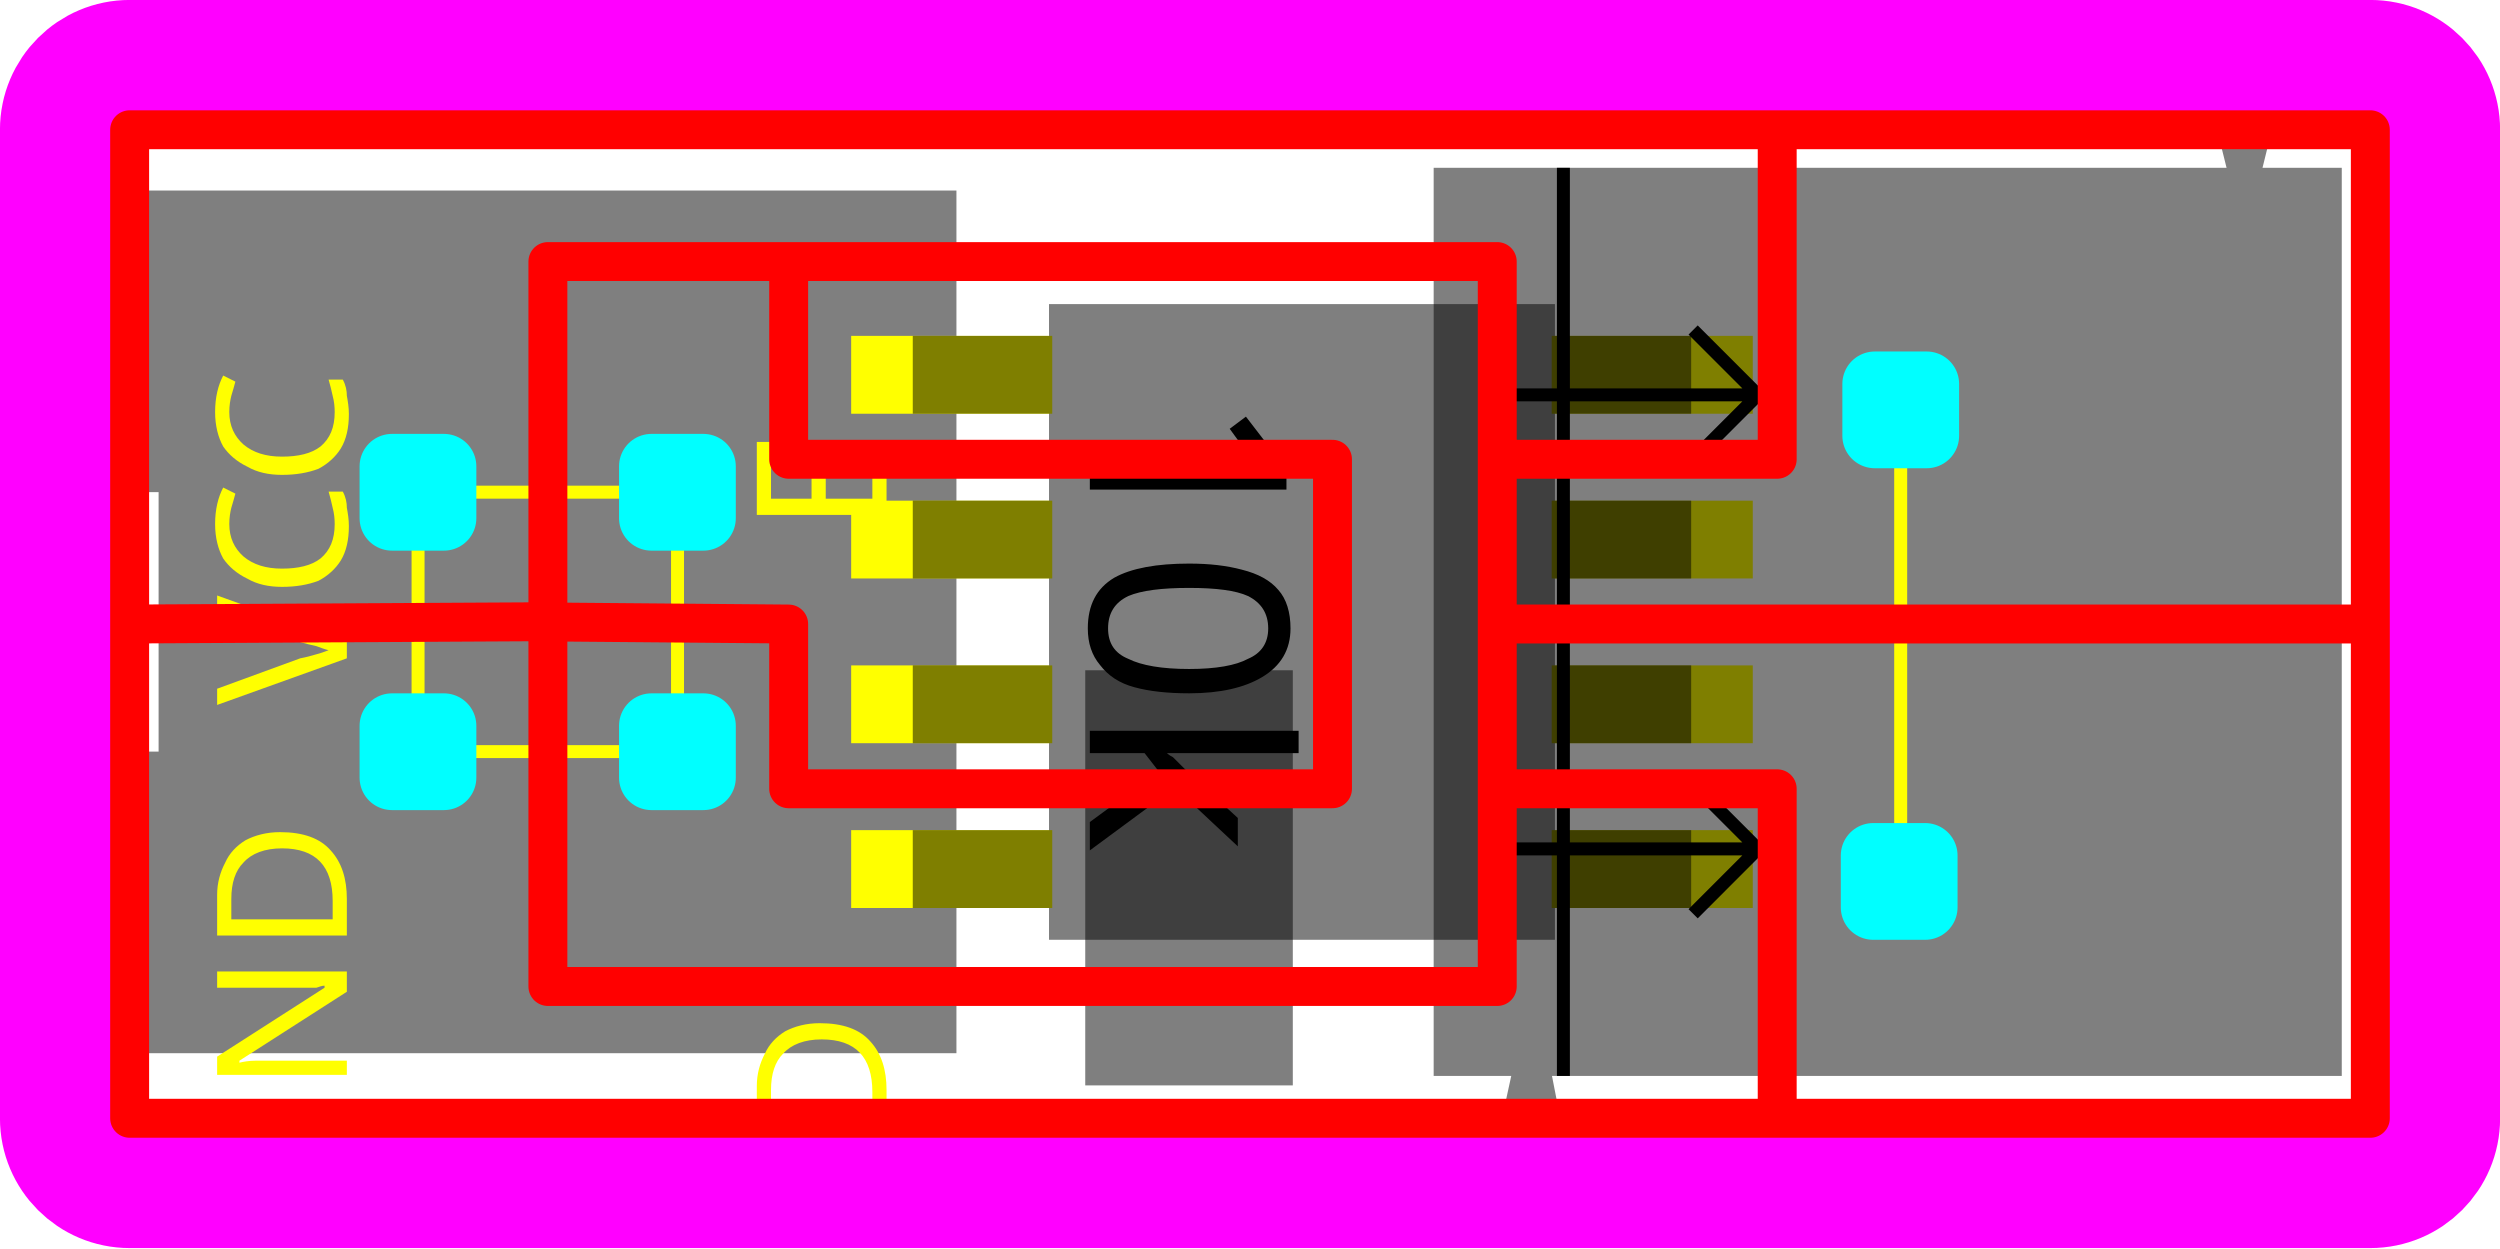
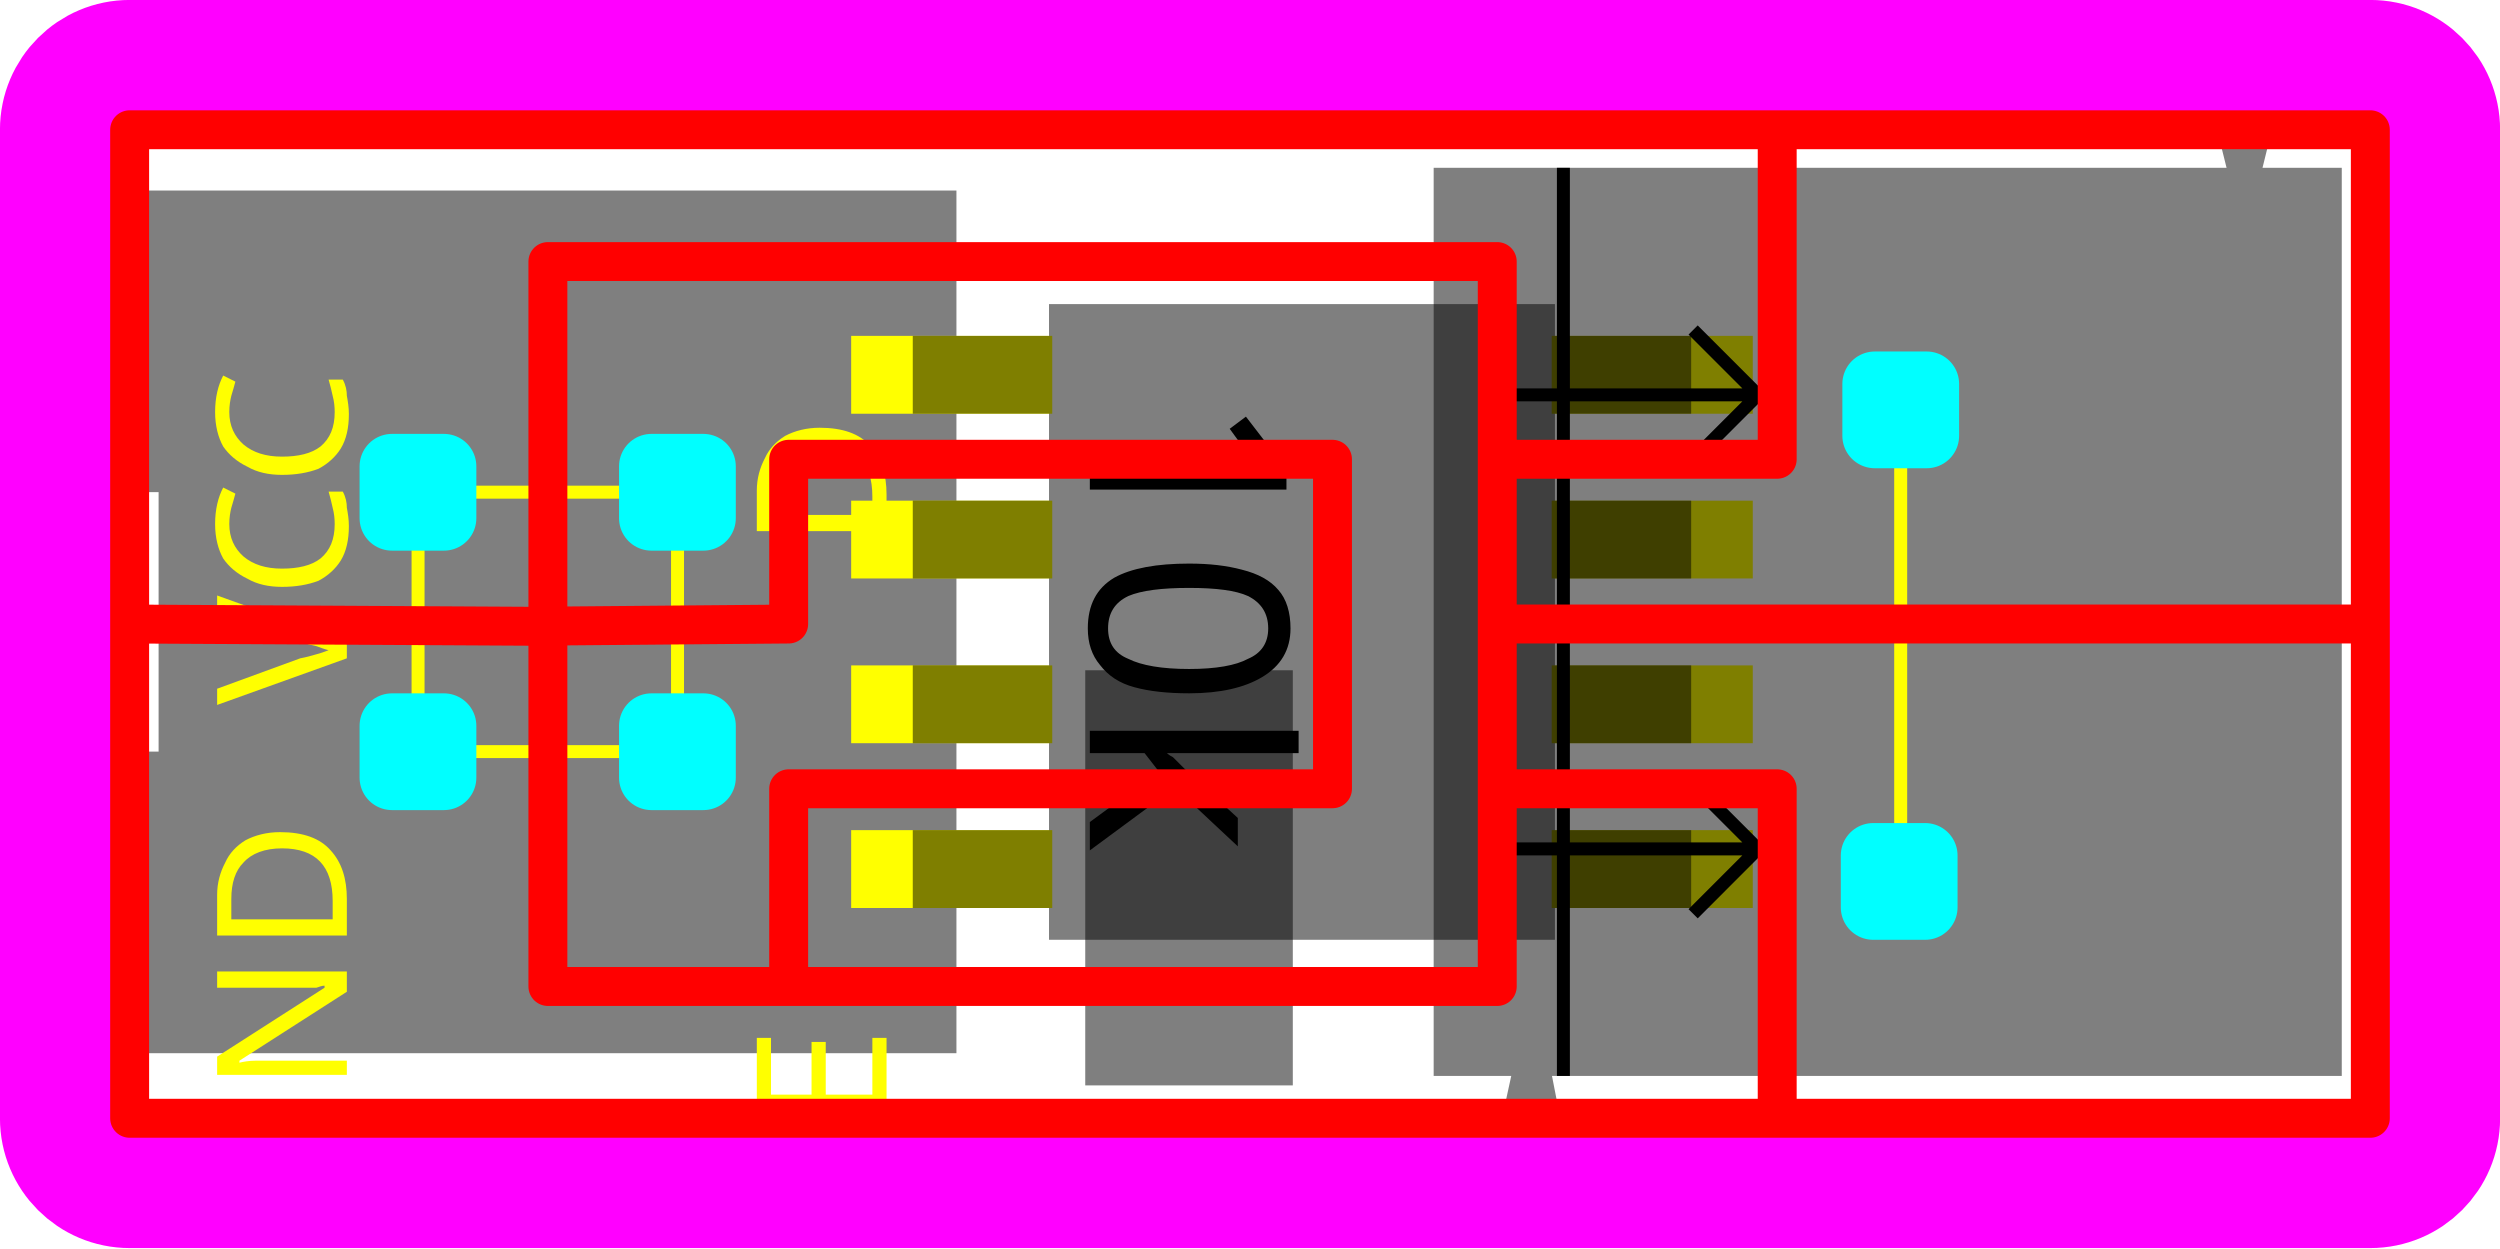
<svg xmlns="http://www.w3.org/2000/svg" width="19.271mm" height="9.621mm" viewBox="0 0 19.271 9.621" version="1.1" id="svg926">
  <defs id="defs920" />
  <g id="layer6" style="display:inline" transform="translate(3.177734,-16.23633)">
    <g transform="rotate(-90,-45.47154,96.27859)" id="layer1">
      <path id="rect818" d="m 26.452,139.645 2.325,0.006 v 0.144 h 2 v -0.151 l 2.325,0.001 v 6.3 h -6.65 z" style="opacity:1;fill:#000000;fill-opacity:0.502;fill-rule:evenodd;stroke:none;stroke-width:1;stroke-linecap:round;stroke-linejoin:round;stroke-miterlimit:4;stroke-dasharray:none;stroke-dashoffset:0;stroke-opacity:1" />
      <path d="m 29.777,142.295 v 0.5 h 0.5 m -1,0 h 0.502 l -0.002,0.5 m -1,-1.5 v 2 h 2 v -2 h -2" style="opacity:1;fill:none;fill-opacity:0.502;fill-rule:evenodd;stroke:#ffff00;stroke-width:0.1;stroke-linecap:round;stroke-linejoin:round;stroke-miterlimit:4;stroke-dasharray:none;stroke-dashoffset:0;stroke-opacity:1" id="path1638" />
      <text id="text1589" y="141.248" x="27.967" style="font-style:normal;font-variant:normal;font-weight:normal;font-stretch:normal;font-size:1.411px;line-height:125%;font-family:FiveByNineJTD;-inkscape-font-specification:'FiveByNineJTD, Normal';font-variant-ligatures:normal;font-variant-caps:normal;font-variant-numeric:normal;font-feature-settings:normal;text-align:center;letter-spacing:0px;word-spacing:0px;writing-mode:lr-tb;text-anchor:middle;fill:#ffff00;fill-opacity:1;stroke:none;stroke-width:0.265px;stroke-linecap:butt;stroke-linejoin:miter;stroke-opacity:1" xml:space="preserve">
        <tspan style="font-style:normal;font-variant:normal;font-weight:normal;font-stretch:normal;font-size:1.411px;font-family:FiveByNineJTD;-inkscape-font-specification:'FiveByNineJTD, Normal';font-variant-ligatures:normal;font-variant-caps:normal;font-variant-numeric:normal;font-feature-settings:normal;text-align:center;writing-mode:lr-tb;text-anchor:middle;fill:#ffff00;fill-opacity:1;stroke-width:0.265px" y="141.248" x="27.967" id="tspan1587">GND</tspan>
      </text>
      <text xml:space="preserve" style="font-style:normal;font-variant:normal;font-weight:normal;font-stretch:normal;font-size:1.411px;line-height:125%;font-family:FiveByNineJTD;-inkscape-font-specification:'FiveByNineJTD, Normal';font-variant-ligatures:normal;font-variant-caps:normal;font-variant-numeric:normal;font-feature-settings:normal;text-align:center;letter-spacing:0px;word-spacing:0px;writing-mode:lr-tb;text-anchor:middle;fill:#ffff00;fill-opacity:1;stroke:none;stroke-width:0.265px;stroke-linecap:butt;stroke-linejoin:miter;stroke-opacity:1" x="31.716" y="141.248" id="text1593">
        <tspan id="tspan1591" x="31.716" y="141.248" style="font-style:normal;font-variant:normal;font-weight:normal;font-stretch:normal;font-size:1.411px;font-family:FiveByNineJTD;-inkscape-font-specification:'FiveByNineJTD, Normal';font-variant-ligatures:normal;font-variant-caps:normal;font-variant-numeric:normal;font-feature-settings:normal;text-align:center;writing-mode:lr-tb;text-anchor:middle;fill:#ffff00;fill-opacity:1;stroke-width:0.265px">VCC</tspan>
      </text>
      <text xml:space="preserve" style="font-style:normal;font-variant:normal;font-weight:normal;font-stretch:normal;font-size:1.411px;line-height:125%;font-family:FiveByNineJTD;-inkscape-font-specification:'FiveByNineJTD, Normal';font-variant-ligatures:normal;font-variant-caps:normal;font-variant-numeric:normal;font-feature-settings:normal;text-align:center;letter-spacing:0px;word-spacing:0px;writing-mode:lr-tb;text-anchor:middle;fill:#ffff00;fill-opacity:1;stroke:none;stroke-width:0.265px;stroke-linecap:butt;stroke-linejoin:miter;stroke-opacity:1" x="32.138" y="145.408" id="text1597">
-         <tspan id="tspan1595" x="32.138" y="145.408" style="font-style:normal;font-variant:normal;font-weight:normal;font-stretch:normal;font-size:1.411px;font-family:FiveByNineJTD;-inkscape-font-specification:'FiveByNineJTD, Normal';font-variant-ligatures:normal;font-variant-caps:normal;font-variant-numeric:normal;font-feature-settings:normal;text-align:center;writing-mode:lr-tb;text-anchor:middle;fill:#ffff00;fill-opacity:1;stroke-width:0.265px">E</tspan>
+         <tspan id="tspan1595" x="32.138" y="146.569" style="font-style:normal;font-variant:normal;font-weight:normal;font-stretch:normal;font-size:1.411px;font-family:FiveByNineJTD;-inkscape-font-specification:'FiveByNineJTD, Normal';font-variant-ligatures:normal;font-variant-caps:normal;font-variant-numeric:normal;font-feature-settings:normal;text-align:center;writing-mode:lr-tb;text-anchor:middle;fill:#ffff00;fill-opacity:1;stroke-width:0.265px" />
      </text>
      <text id="text1601" y="145.408" x="27.545" style="font-style:normal;font-variant:normal;font-weight:normal;font-stretch:normal;font-size:1.411px;line-height:125%;font-family:FiveByNineJTD;-inkscape-font-specification:'FiveByNineJTD, Normal';font-variant-ligatures:normal;font-variant-caps:normal;font-variant-numeric:normal;font-feature-settings:normal;text-align:center;letter-spacing:0px;word-spacing:0px;writing-mode:lr-tb;text-anchor:middle;fill:#ffff00;fill-opacity:1;stroke:none;stroke-width:0.265px;stroke-linecap:butt;stroke-linejoin:miter;stroke-opacity:1" xml:space="preserve">
-         <tspan style="font-style:normal;font-variant:normal;font-weight:normal;font-stretch:normal;font-size:1.411px;font-family:FiveByNineJTD;-inkscape-font-specification:'FiveByNineJTD, Normal';font-variant-ligatures:normal;font-variant-caps:normal;font-variant-numeric:normal;font-feature-settings:normal;text-align:center;writing-mode:lr-tb;text-anchor:middle;fill:#ffff00;fill-opacity:1;stroke-width:0.265px" y="145.408" x="27.545" id="tspan1599">D</tspan>
+         <tspan style="font-style:normal;font-variant:normal;font-weight:normal;font-stretch:normal;font-size:1.411px;font-family:FiveByNineJTD;-inkscape-font-specification:'FiveByNineJTD, Normal';font-variant-ligatures:normal;font-variant-caps:normal;font-variant-numeric:normal;font-feature-settings:normal;text-align:center;writing-mode:lr-tb;text-anchor:middle;fill:#ffff00;fill-opacity:1;stroke-width:0.265px" y="145.408" x="27.545" id="tspan1599">E</tspan>
+       </text>
+       <text id="text864" y="145.408" x="32.138" style="font-style:normal;font-variant:normal;font-weight:normal;font-stretch:normal;font-size:1.411px;line-height:125%;font-family:FiveByNineJTD;-inkscape-font-specification:'FiveByNineJTD, Normal';font-variant-ligatures:normal;font-variant-caps:normal;font-variant-numeric:normal;font-feature-settings:normal;text-align:center;letter-spacing:0px;word-spacing:0px;writing-mode:lr-tb;text-anchor:middle;fill:#ffff00;fill-opacity:1;stroke:none;stroke-width:0.265px;stroke-linecap:butt;stroke-linejoin:miter;stroke-opacity:1" xml:space="preserve">
+         <tspan style="font-style:normal;font-variant:normal;font-weight:normal;font-stretch:normal;font-size:1.411px;font-family:FiveByNineJTD;-inkscape-font-specification:'FiveByNineJTD, Normal';font-variant-ligatures:normal;font-variant-caps:normal;font-variant-numeric:normal;font-feature-settings:normal;text-align:center;writing-mode:lr-tb;text-anchor:middle;fill:#ffff00;fill-opacity:1;stroke-width:0.265px" y="145.408" x="32.138" id="tspan862">D</tspan>
      </text>
    </g>
    <g transform="rotate(90,43.28397,58.05441)" id="layer1-0">
      <g id="g1249">
        <path id="path1215" d="m 4.355,96.405 v 1.55" style="opacity:1;fill:none;fill-opacity:0.502;fill-rule:evenodd;stroke:#ffff00;stroke-width:0.6;stroke-linecap:butt;stroke-linejoin:round;stroke-miterlimit:4;stroke-dasharray:none;stroke-dashoffset:0;stroke-opacity:1" />
        <path style="opacity:1;fill:none;fill-opacity:0.502;fill-rule:evenodd;stroke:#ffff00;stroke-width:0.6;stroke-linecap:butt;stroke-linejoin:round;stroke-miterlimit:4;stroke-dasharray:none;stroke-dashoffset:0;stroke-opacity:1" d="m 5.625,96.405 v 1.55" id="path1217" />
        <path id="path1219" d="m 6.895,96.405 v 1.55" style="opacity:1;fill:none;fill-opacity:0.502;fill-rule:evenodd;stroke:#ffff00;stroke-width:0.6;stroke-linecap:butt;stroke-linejoin:round;stroke-miterlimit:4;stroke-dasharray:none;stroke-dashoffset:0;stroke-opacity:1" />
        <path style="opacity:1;fill:none;fill-opacity:0.502;fill-rule:evenodd;stroke:#ffff00;stroke-width:0.6;stroke-linecap:butt;stroke-linejoin:round;stroke-miterlimit:4;stroke-dasharray:none;stroke-dashoffset:0;stroke-opacity:1" d="m 8.165,96.405 v 1.55" id="path1221" />
        <path style="opacity:1;fill:none;fill-opacity:0.502;fill-rule:evenodd;stroke:#ffff00;stroke-width:0.6;stroke-linecap:butt;stroke-linejoin:round;stroke-miterlimit:4;stroke-dasharray:none;stroke-dashoffset:0;stroke-opacity:1" d="m 4.355,91.005 v 1.55" id="path1223" />
        <path id="path1225" d="m 5.625,91.005 v 1.55" style="opacity:1;fill:none;fill-opacity:0.502;fill-rule:evenodd;stroke:#ffff00;stroke-width:0.6;stroke-linecap:butt;stroke-linejoin:round;stroke-miterlimit:4;stroke-dasharray:none;stroke-dashoffset:0;stroke-opacity:1" />
        <path style="opacity:1;fill:none;fill-opacity:0.502;fill-rule:evenodd;stroke:#ffff00;stroke-width:0.6;stroke-linecap:butt;stroke-linejoin:round;stroke-miterlimit:4;stroke-dasharray:none;stroke-dashoffset:0;stroke-opacity:1" d="m 6.895,91.005 v 1.55" id="path1227" />
        <path id="path1229" d="m 8.165,91.005 v 1.55" style="opacity:1;fill:none;fill-opacity:0.502;fill-rule:evenodd;stroke:#ffff00;stroke-width:0.6;stroke-linecap:butt;stroke-linejoin:round;stroke-miterlimit:4;stroke-dasharray:none;stroke-dashoffset:0;stroke-opacity:1" />
      </g>
      <path id="rect1149" transform="matrix(0.2645833,0,0,0.2645833,3.81,91.005)" d="m 0.926,1.795 v 3.969 H 0 V 20.504 h 0.926 v 3.969 H 3.193 v -3.969 h 2.533 v 3.969 h 2.268 v -3.969 h 2.531 v 3.969 h 2.268 v -3.969 h 2.533 v 3.969 h 2.268 v -3.969 h 0.926 V 5.764 H 17.594 v -3.969 h -2.268 v 3.969 h -2.533 v -3.969 h -2.268 v 3.969 H 7.994 v -3.969 H 5.727 v 3.969 H 3.193 v -3.969 z" style="opacity:1;fill:#000000;fill-opacity:0.502;fill-rule:evenodd;stroke:none;stroke-width:1.134;stroke-linecap:round;stroke-linejoin:round;stroke-miterlimit:4;stroke-dasharray:none;stroke-dashoffset:0;stroke-opacity:1" />
    </g>
    <g transform="rotate(-90,-40.3072,91.11425)" id="layer1-9">
      <path id="rect817" d="m 26.277,139.295 h 7 v 6.112 l 0.45,-0.112 v 0.5 l -0.45,-0.111 v 0.611 h -7 v -6.088 l -0.45,0.088 v -0.5 l 0.45,0.098 z" style="opacity:1;fill:#000000;fill-opacity:0.502;fill-rule:evenodd;stroke:none;stroke-width:0.5;stroke-linecap:round;stroke-linejoin:round;stroke-miterlimit:4;stroke-dasharray:none;stroke-dashoffset:0;stroke-opacity:1" />
      <path id="path818" d="m 28.027,142.895 h 3.5" style="opacity:1;fill:none;fill-opacity:0.502;fill-rule:evenodd;stroke:#ffff00;stroke-width:0.1;stroke-linecap:round;stroke-linejoin:round;stroke-miterlimit:4;stroke-dasharray:none;stroke-dashoffset:0;stroke-opacity:1" />
      <path id="path819" d="m 26.277,140.295 h 7" style="opacity:1;fill:none;fill-opacity:0.502;fill-rule:evenodd;stroke:#000000;stroke-width:0.1;stroke-linecap:butt;stroke-linejoin:round;stroke-miterlimit:4;stroke-dasharray:none;stroke-dashoffset:0;stroke-opacity:1" />
      <path d="m 27.527,141.295 0.5,0.5 0.5,-0.5 m -0.5,-1.5 v 2" style="opacity:1;fill:none;fill-opacity:0.502;fill-rule:evenodd;stroke:#000000;stroke-width:0.1;stroke-linecap:butt;stroke-linejoin:round;stroke-miterlimit:4;stroke-dasharray:none;stroke-dashoffset:0;stroke-opacity:1" id="path825" />
      <path id="path817" style="opacity:1;fill:none;fill-opacity:0.502;fill-rule:evenodd;stroke:#000000;stroke-width:0.1;stroke-linecap:butt;stroke-linejoin:round;stroke-miterlimit:4;stroke-dasharray:none;stroke-dashoffset:0;stroke-opacity:1" d="m 31.027,141.295 0.5,0.5 0.5,-0.5 m -0.5,-1.5 v 2" />
    </g>
    <g style="display:inline" transform="rotate(180,-1.505612,20.88799)" id="g914">
      <rect style="opacity:1;fill:#000000;fill-opacity:0.502;fill-rule:evenodd;stroke:none;stroke-width:0.4;stroke-linecap:round;stroke-linejoin:round;stroke-miterlimit:4;stroke-dasharray:none;stroke-dashoffset:0;stroke-opacity:1" id="rect905" width="1.6" height="3.2" x="-9.799" y="17.173" />
      <text xml:space="preserve" style="font-style:normal;font-variant:normal;font-weight:normal;font-stretch:normal;font-size:2.117px;line-height:125%;font-family:Raleway;-inkscape-font-specification:'Raleway, Normal';font-variant-ligatures:normal;font-variant-caps:normal;font-variant-numeric:normal;font-feature-settings:normal;text-align:center;letter-spacing:0px;word-spacing:0px;writing-mode:lr-tb;text-anchor:middle;fill:#000000;fill-opacity:1;stroke:none;stroke-width:0.265px;stroke-linecap:butt;stroke-linejoin:miter;stroke-opacity:1" x="-18.813" y="-8.237" id="text909" transform="rotate(-90)">
        <tspan id="tspan907" x="-18.813" y="-8.237" style="font-style:normal;font-variant:normal;font-weight:normal;font-stretch:normal;font-size:2.117px;font-family:Raleway;-inkscape-font-specification:'Raleway, Normal';font-variant-ligatures:normal;font-variant-caps:normal;font-variant-numeric:normal;font-feature-settings:normal;text-align:center;writing-mode:lr-tb;text-anchor:middle;stroke-width:0.265px">10k</tspan>
      </text>
    </g>
  </g>
  <g id="edge" style="display:inline" transform="translate(3.177734,-16.23633)">
    <path style="color:#000000;font-style:normal;font-variant:normal;font-weight:normal;font-stretch:normal;font-size:medium;line-height:normal;font-family:sans-serif;font-variant-ligatures:normal;font-variant-position:normal;font-variant-caps:normal;font-variant-numeric:normal;font-variant-alternates:normal;font-feature-settings:normal;text-indent:0;text-align:start;text-decoration:none;text-decoration-line:none;text-decoration-style:solid;text-decoration-color:#000000;letter-spacing:normal;word-spacing:normal;text-transform:none;writing-mode:lr-tb;direction:ltr;text-orientation:mixed;dominant-baseline:auto;baseline-shift:baseline;text-anchor:start;white-space:normal;shape-padding:0;clip-rule:nonzero;display:inline;overflow:visible;visibility:visible;opacity:1;isolation:auto;mix-blend-mode:normal;color-interpolation:sRGB;color-interpolation-filters:linearRGB;solid-color:#000000;solid-opacity:1;vector-effect:none;fill:none;fill-opacity:1;fill-rule:evenodd;stroke:#ff00ff;stroke-width:1;stroke-linecap:round;stroke-linejoin:round;stroke-miterlimit:4;stroke-dasharray:none;stroke-dashoffset:0;stroke-opacity:1;color-rendering:auto;image-rendering:auto;shape-rendering:auto;text-rendering:auto;enable-background:accumulate" d="m -2.178,16.736 a 0.5,0.5 0 0 0 -0.5,0.5 v 7.621 a 0.5,0.5 0 0 0 0.5,0.5 H 15.094 a 0.5,0.5 0 0 0 0.5,-0.5 v -7.621 a 0.5,0.5 0 0 0 -0.5,-0.5 z" id="path1067" />
  </g>
  <g id="layer2" style="display:inline" transform="translate(2.270397,-1.020749)">
-     <path id="path1058" style="opacity:1;fill:none;fill-opacity:1;fill-rule:evenodd;stroke:#ff0000;stroke-width:0.3;stroke-linecap:round;stroke-linejoin:round;stroke-miterlimit:4;stroke-dasharray:none;stroke-dashoffset:0;stroke-opacity:1" d="m 16.001,5.831 v 3.81 l -4.572,-10e-8 m -2.158,-3.81 6.73,-2.5e-6 v -3.81 l -4.572,-10e-8 m -12.7,3.81 10e-8,3.81 12.7,-10e-8 V 7.101 l -2.158,2.7e-6 M 3.809,4.561 V 3.037 H 1.953 l -1e-7,2.778 1.856,0.016 3e-7,1.27 4.192,2.7e-6 v -2.54 z m 0,-1.016 v -0.508 l 5.462,2.7e-6 v 5.588 l -7.318,-2.7e-6 -3e-7,-2.812 -3.224,0.018 V 2.021 l 12.7,-10e-8 v 2.54 l -2.158,2.7e-6" />
+     <path id="path1058" style="opacity:1;fill:none;fill-opacity:1;fill-rule:evenodd;stroke:#ff0000;stroke-width:0.3;stroke-linecap:round;stroke-linejoin:round;stroke-miterlimit:4;stroke-dasharray:none;stroke-dashoffset:0;stroke-opacity:1" d="M 16.001,5.831 V 2.021 l -4.572,1e-7 m -2.158,3.81 6.73,2.5e-6 v 3.81 l -4.572,1e-7 m -12.7,-3.81 10e-8,-3.81 12.7,1e-7 v 2.54 l -2.158,-2.7e-6 M 3.809,7.101 V 8.625 H 1.953 l -1e-7,-2.778 1.856,-0.016 3e-7,-1.27 4.192,-2.7e-6 v 2.54 z m 0,1.016 v 0.508 l 5.462,-2.7e-6 V 3.037 l -7.318,2.7e-6 -3e-7,2.812 -3.224,-0.018 v 3.81 l 12.7,1e-7 v -2.54 l -2.158,-2.7e-6" />
  </g>
  <g id="drill" style="display:inline" transform="translate(3.177734,-16.23633)">
    <g id="g940" transform="matrix(1,0,0,-1,3.405002,44.69501)" />
    <g id="g1378" transform="rotate(-90,6.84198,13.60092)">
      <path id="path1362" d="m -1.588,6.803 h 0.2 v 0.2 h -0.4 v -0.4 h 0.4 v 0.2" style="opacity:1;fill:none;fill-opacity:1;fill-rule:evenodd;stroke:#00ffff;stroke-width:0.5;stroke-linecap:round;stroke-linejoin:round;stroke-miterlimit:4;stroke-dasharray:none;stroke-dashoffset:0;stroke-opacity:1" />
      <path style="opacity:1;fill:none;fill-opacity:1;fill-rule:evenodd;stroke:#00ffff;stroke-width:0.5;stroke-linecap:round;stroke-linejoin:round;stroke-miterlimit:4;stroke-dasharray:none;stroke-dashoffset:0;stroke-opacity:1" d="m 0.412,6.803 h 0.2 v 0.2 H 0.212 v -0.4 h 0.4 v 0.2" id="path1364" />
      <path style="opacity:1;fill:none;fill-opacity:1;fill-rule:evenodd;stroke:#00ffff;stroke-width:0.5;stroke-linecap:round;stroke-linejoin:round;stroke-miterlimit:4;stroke-dasharray:none;stroke-dashoffset:0;stroke-opacity:1" d="m -1.588,8.803 h 0.2 v 0.2 h -0.4 v -0.4 h 0.4 v 0.2" id="path1370" />
      <path id="path1372" d="m 0.412,8.803 h 0.2 v 0.2 H 0.212 v -0.4 h 0.4 v 0.2" style="opacity:1;fill:none;fill-opacity:1;fill-rule:evenodd;stroke:#00ffff;stroke-width:0.5;stroke-linecap:round;stroke-linejoin:round;stroke-miterlimit:4;stroke-dasharray:none;stroke-dashoffset:0;stroke-opacity:1" />
    </g>
    <g transform="rotate(-90,9.099815,11.49594)" id="g1938">
      <path style="opacity:1;fill:none;fill-opacity:1;fill-rule:evenodd;stroke:#00ffff;stroke-width:0.5;stroke-linecap:round;stroke-linejoin:round;stroke-miterlimit:4;stroke-dasharray:none;stroke-dashoffset:0;stroke-opacity:1" d="m -2.435,13.858 h 0.2 v 0.2 h -0.4 v -0.4 h 0.4 v 0.2" id="path1930" />
      <path id="path1932" d="m 1.2,13.87 h 0.2 v 0.2 H 1 v -0.4 h 0.4 v 0.2" style="opacity:1;fill:none;fill-opacity:1;fill-rule:evenodd;stroke:#00ffff;stroke-width:0.5;stroke-linecap:round;stroke-linejoin:round;stroke-miterlimit:4;stroke-dasharray:none;stroke-dashoffset:0;stroke-opacity:1" />
    </g>
  </g>
</svg>
